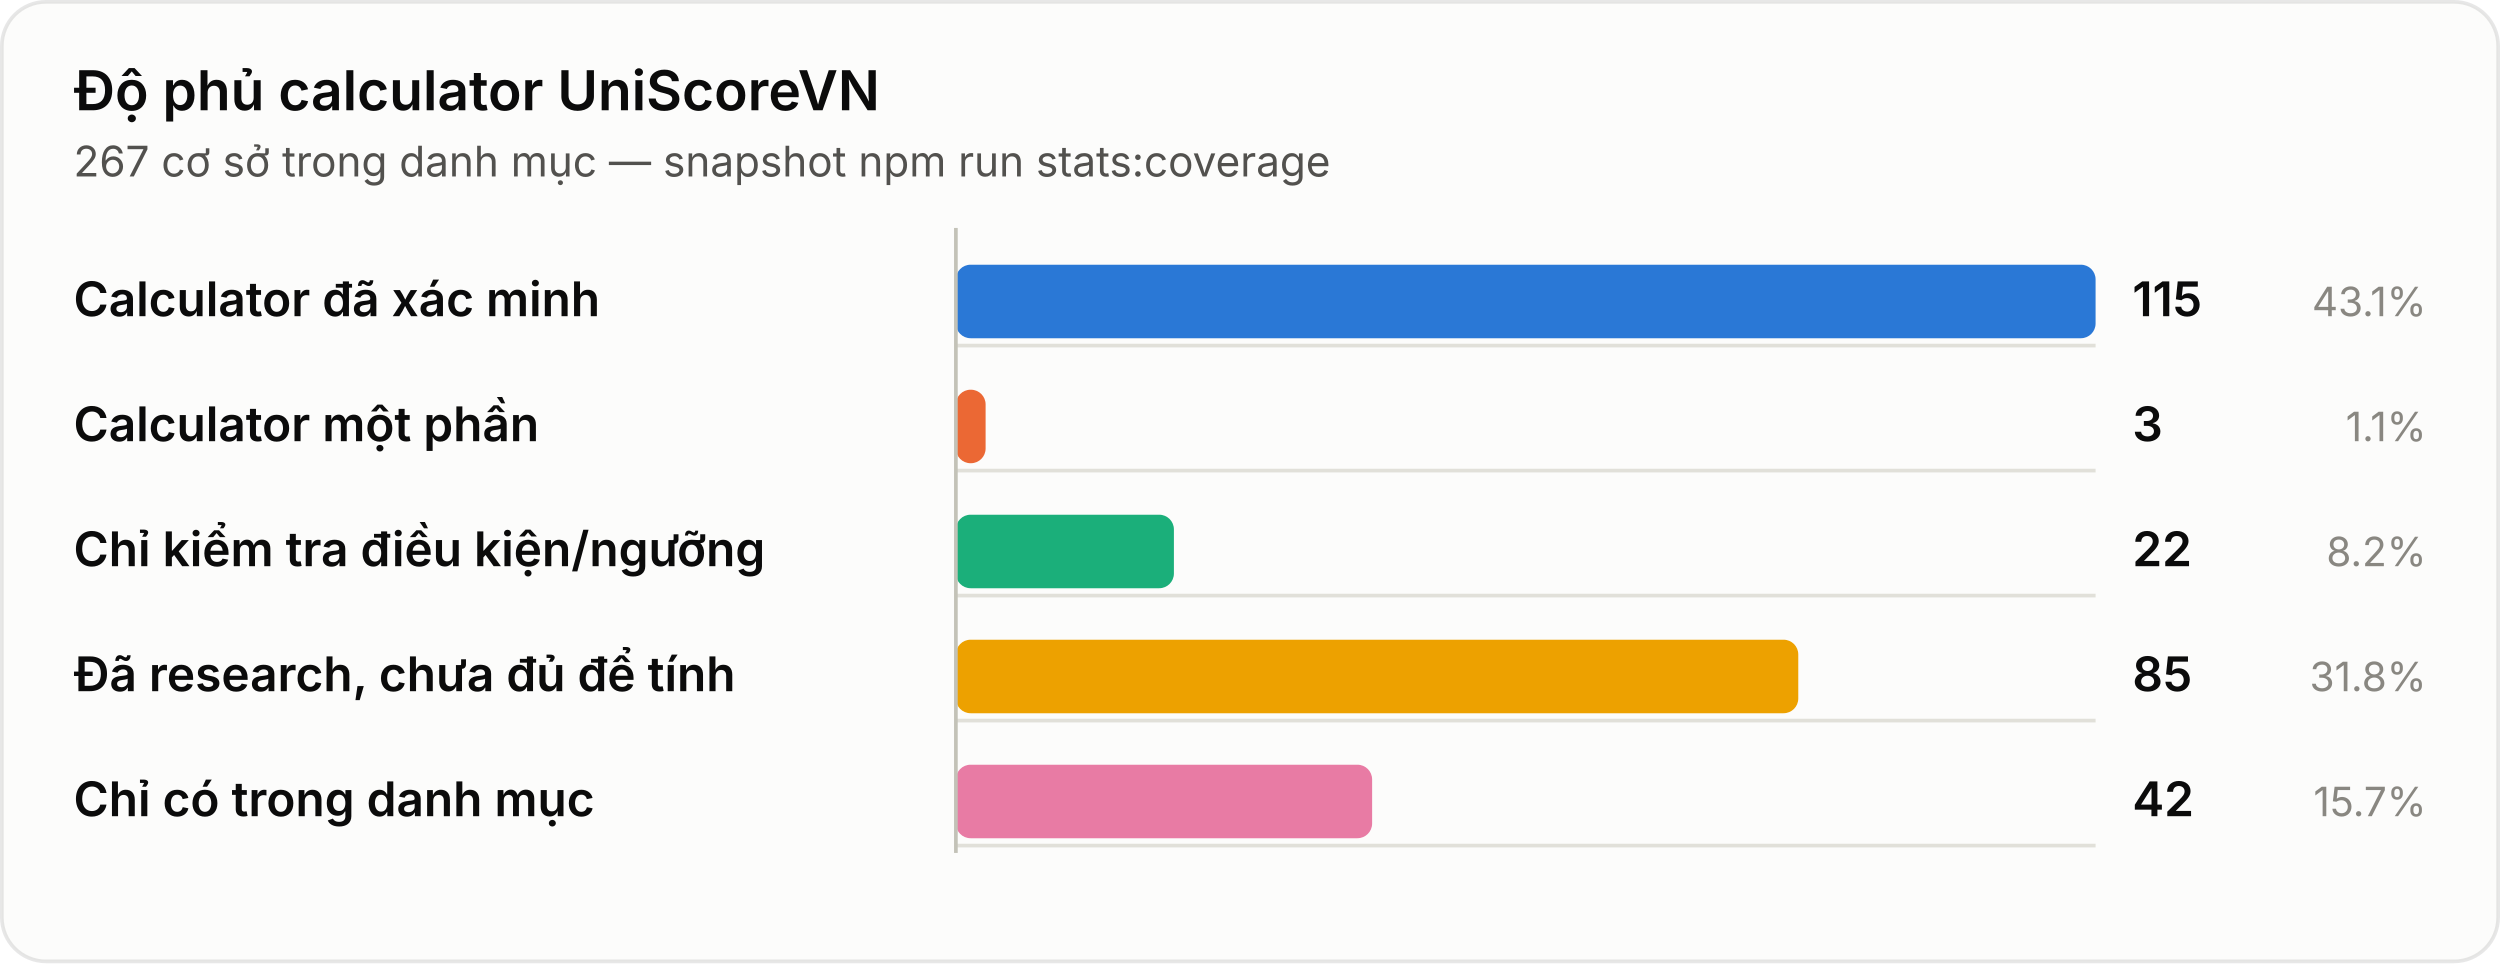
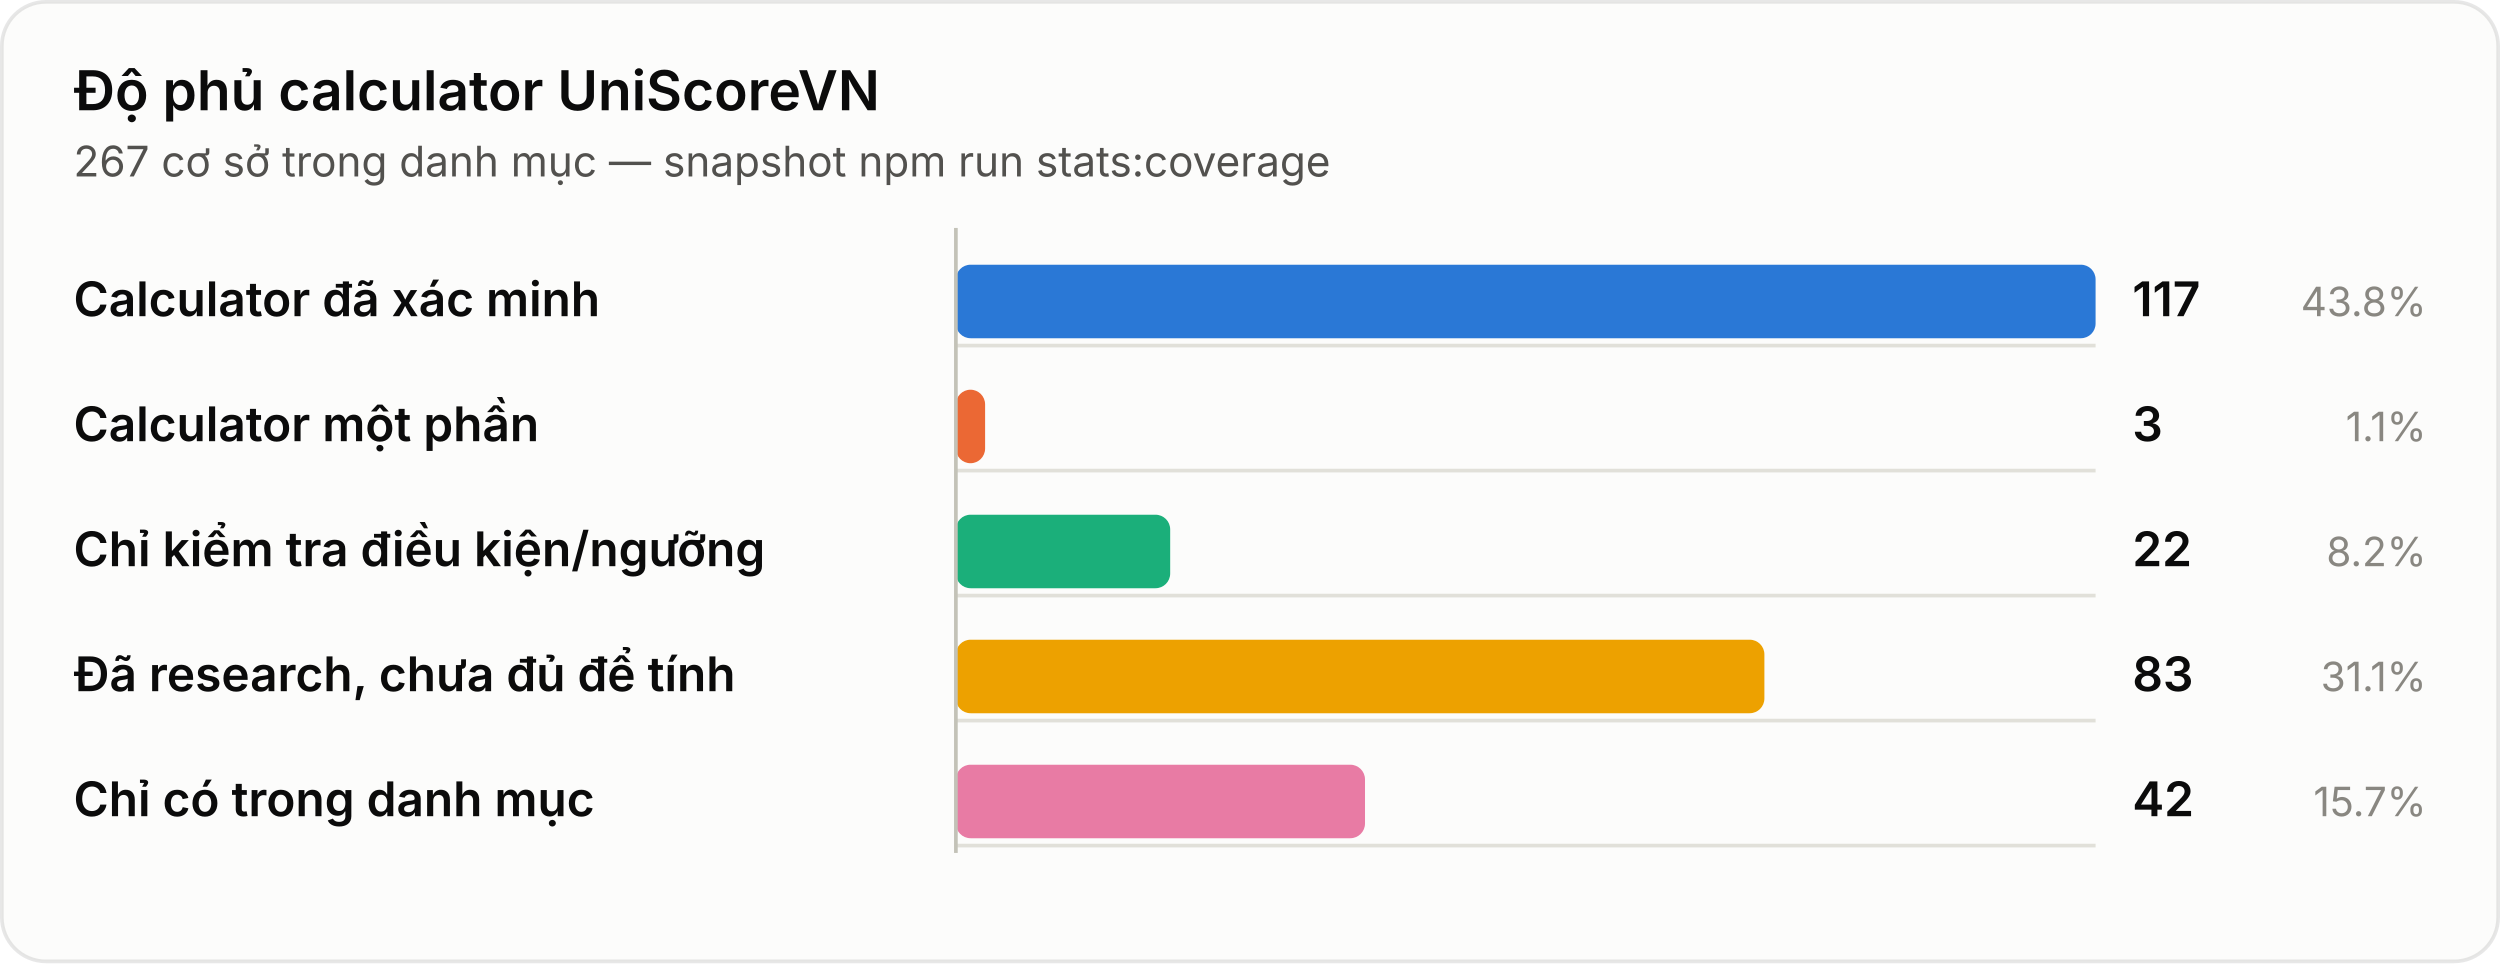
<svg xmlns="http://www.w3.org/2000/svg" width="680" height="262" viewBox="0 0 680 262" font-family="system-ui, -apple-system, Segoe UI, sans-serif">
  <rect x="0.5" y="0.5" width="679" height="261" rx="12" fill="#fcfcfb" stroke="rgba(11,11,11,0.10)" />
  <text x="20" y="30" font-size="15" font-weight="600" fill="#0b0b0b">Độ phủ calculator UniScoreVN</text>
  <text x="20" y="48" font-size="11.5" fill="#52514e">267 cơ sở trong danh mục — snapshot npm run stats:coverage</text>
  <g transform="translate(20, 10)">
    <text x="0" y="76" font-size="13" font-weight="600" fill="#0b0b0b">Calculator đã xác minh</text>
    <line x1="240" y1="84" x2="550" y2="84" stroke="#e1e0d9" stroke-width="1" />
    <rect x="240" y="62" width="310" height="20" rx="4" fill="#2a78d6" />
-     <text x="560" y="76" font-size="13" font-weight="600" fill="#0b0b0b" text-anchor="start">115</text>
-     <text x="640" y="76" font-size="11" fill="#898781" text-anchor="end">43.1%</text>
+     <text x="560" y="76" font-size="13" font-weight="600" fill="#0b0b0b" text-anchor="start">117</text>
+     <text x="640" y="76" font-size="11" fill="#898781" text-anchor="end">43.8%</text>
    <text x="0" y="110" font-size="13" font-weight="600" fill="#0b0b0b">Calculator một phần</text>
    <line x1="240" y1="118" x2="550" y2="118" stroke="#e1e0d9" stroke-width="1" />
-     <rect x="240" y="96" width="8.087" height="20" rx="4" fill="#eb6834" />
+     <rect x="240" y="96" width="7.949" height="20" rx="4" fill="#eb6834" />
    <text x="560" y="110" font-size="13" font-weight="600" fill="#0b0b0b" text-anchor="start">3</text>
    <text x="640" y="110" font-size="11" fill="#898781" text-anchor="end">1.1%</text>
    <text x="0" y="144" font-size="13" font-weight="600" fill="#0b0b0b">Chỉ kiểm tra điều kiện/ngưỡng</text>
    <line x1="240" y1="152" x2="550" y2="152" stroke="#e1e0d9" stroke-width="1" />
-     <rect x="240" y="130" width="59.304" height="20" rx="4" fill="#1baf7a" />
+     <rect x="240" y="130" width="58.291" height="20" rx="4" fill="#1baf7a" />
    <text x="560" y="144" font-size="13" font-weight="600" fill="#0b0b0b" text-anchor="start">22</text>
    <text x="640" y="144" font-size="11" fill="#898781" text-anchor="end">8.2%</text>
    <text x="0" y="178" font-size="13" font-weight="600" fill="#0b0b0b">Đã research, chưa đủ để tính</text>
    <line x1="240" y1="186" x2="550" y2="186" stroke="#e1e0d9" stroke-width="1" />
-     <rect x="240" y="164" width="229.13" height="20" rx="4" fill="#eda100" />
-     <text x="560" y="178" font-size="13" font-weight="600" fill="#0b0b0b" text-anchor="start">85</text>
-     <text x="640" y="178" font-size="11" fill="#898781" text-anchor="end">31.8%</text>
+     <rect x="240" y="164" width="219.915" height="20" rx="4" fill="#eda100" />
+     <text x="560" y="178" font-size="13" font-weight="600" fill="#0b0b0b" text-anchor="start">83</text>
+     <text x="640" y="178" font-size="11" fill="#898781" text-anchor="end">31.1%</text>
    <text x="0" y="212" font-size="13" font-weight="600" fill="#0b0b0b">Chỉ có trong danh mục</text>
    <line x1="240" y1="220" x2="550" y2="220" stroke="#e1e0d9" stroke-width="1" />
-     <rect x="240" y="198" width="113.217" height="20" rx="4" fill="#e87ba4" />
+     <rect x="240" y="198" width="111.282" height="20" rx="4" fill="#e87ba4" />
    <text x="560" y="212" font-size="13" font-weight="600" fill="#0b0b0b" text-anchor="start">42</text>
    <text x="640" y="212" font-size="11" fill="#898781" text-anchor="end">15.7%</text>
    <line x1="240" y1="52" x2="240" y2="222" stroke="#c3c2b7" stroke-width="1" />
  </g>
</svg>
